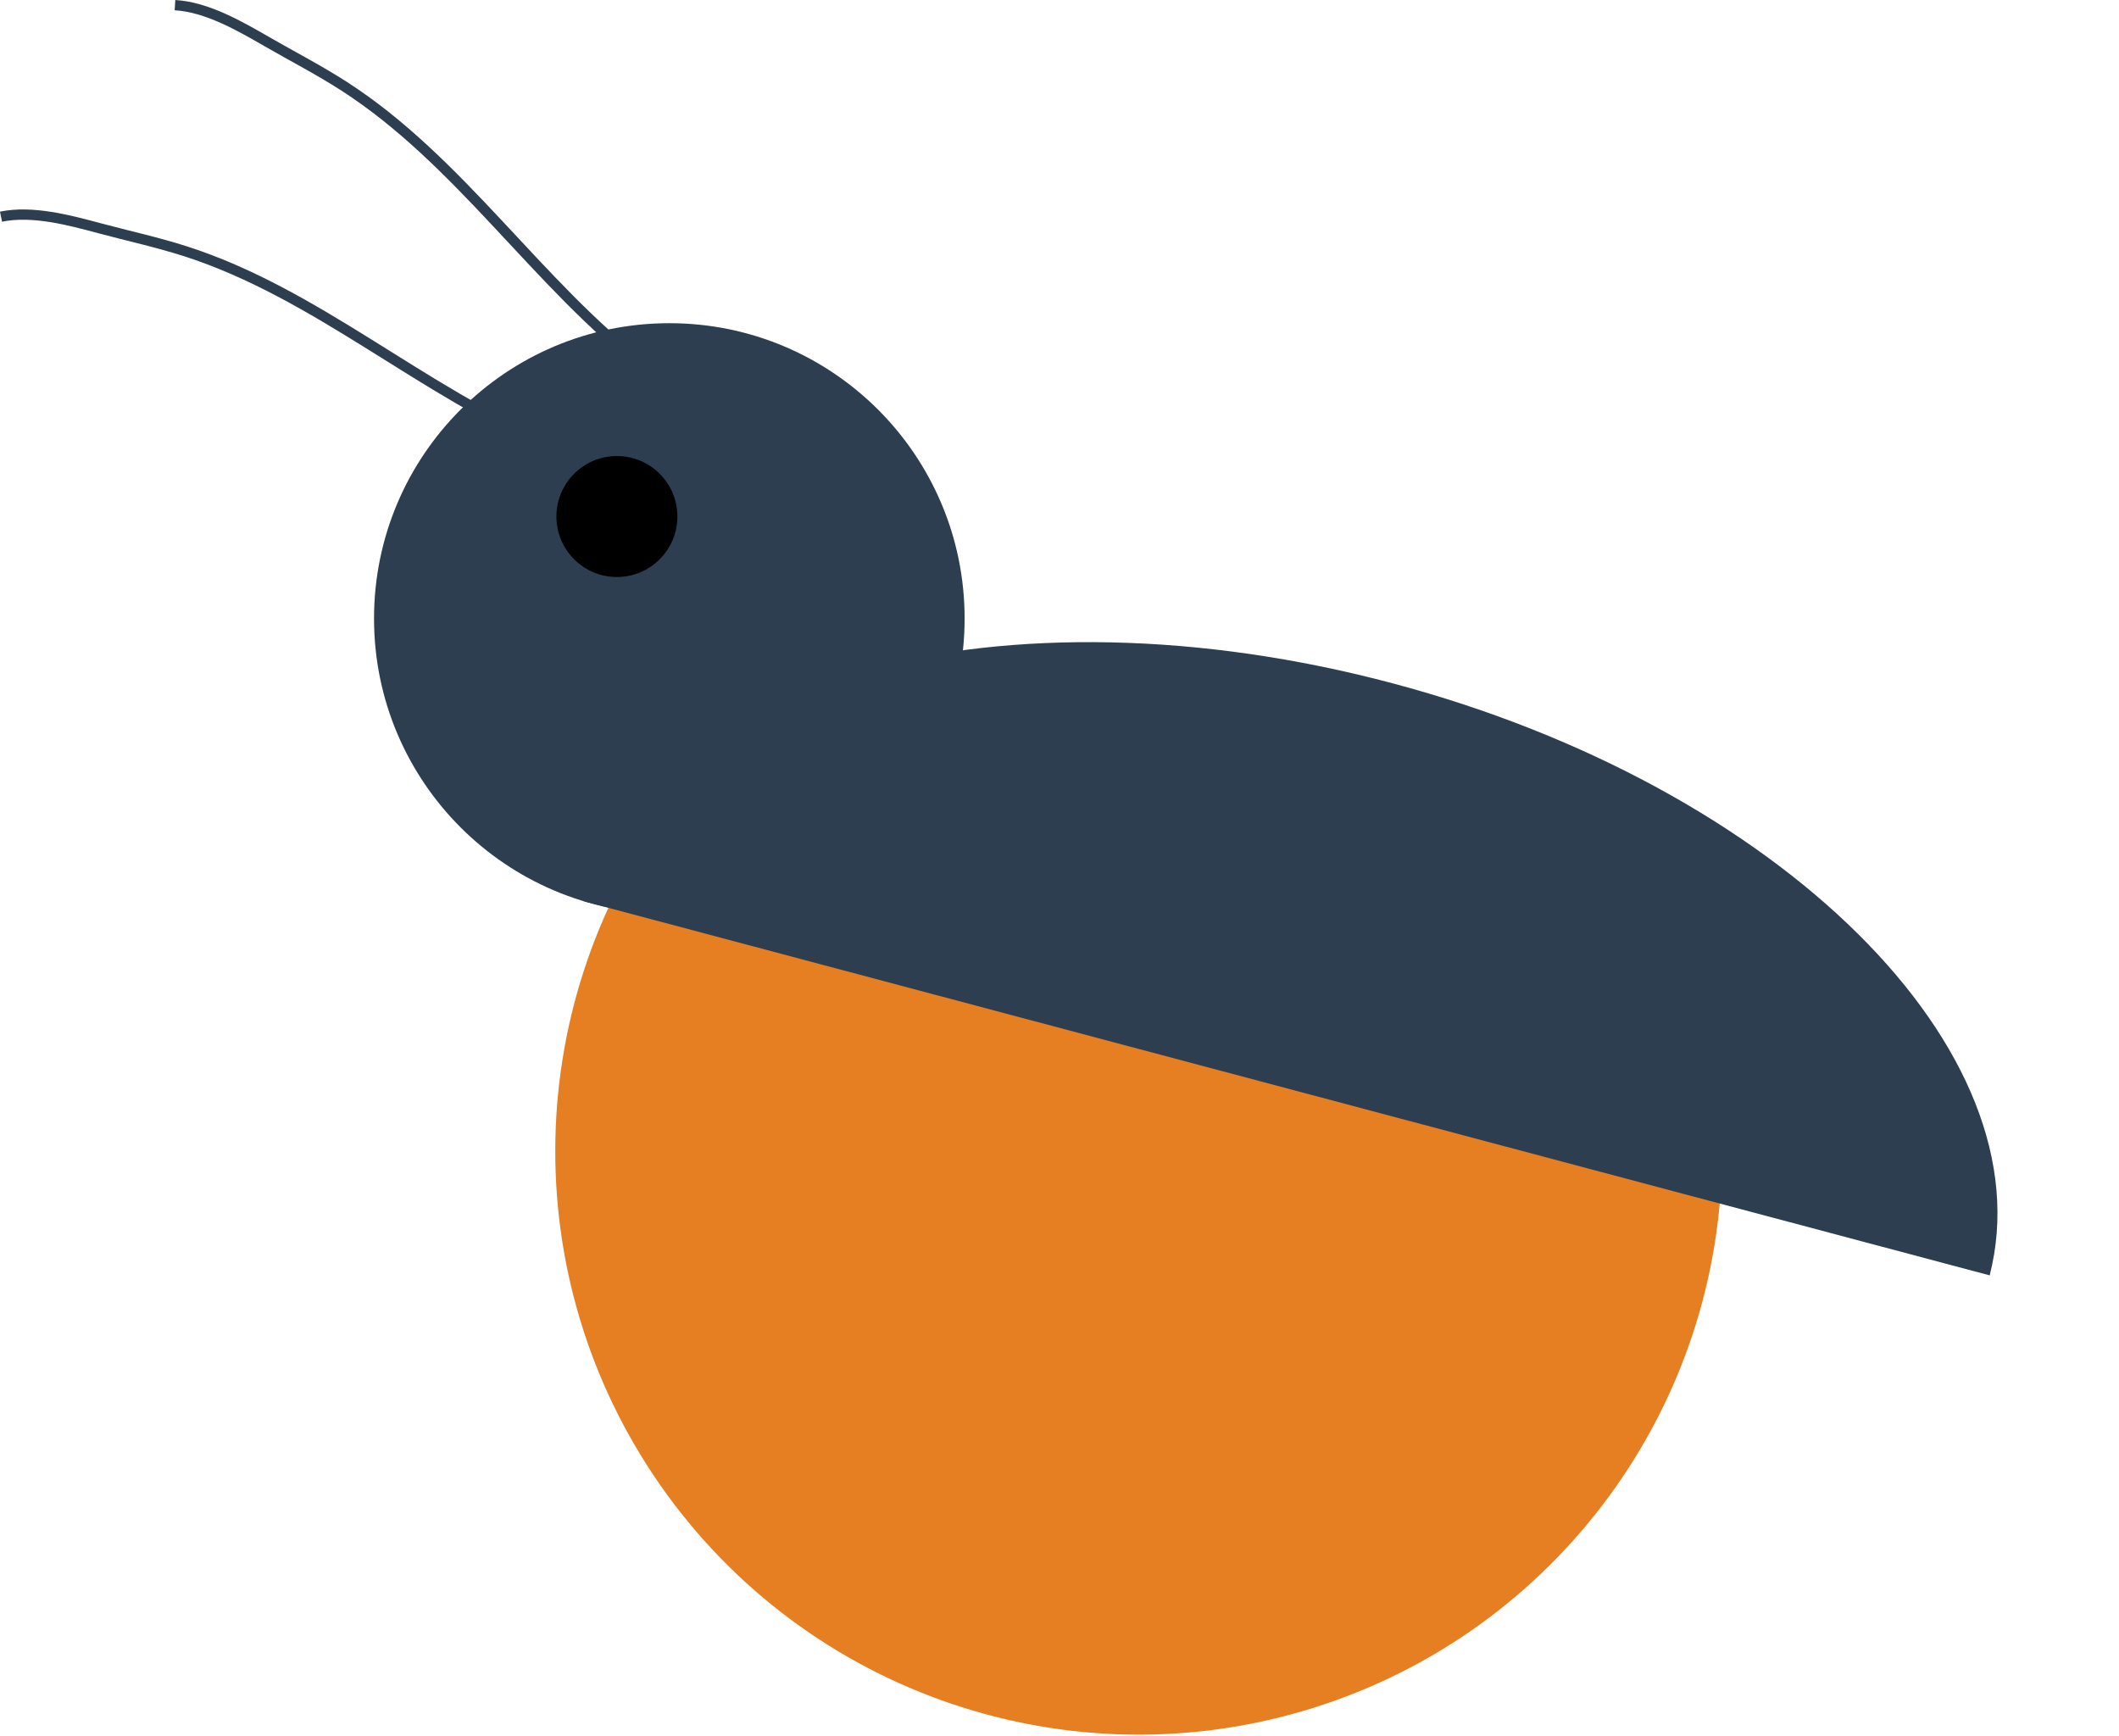
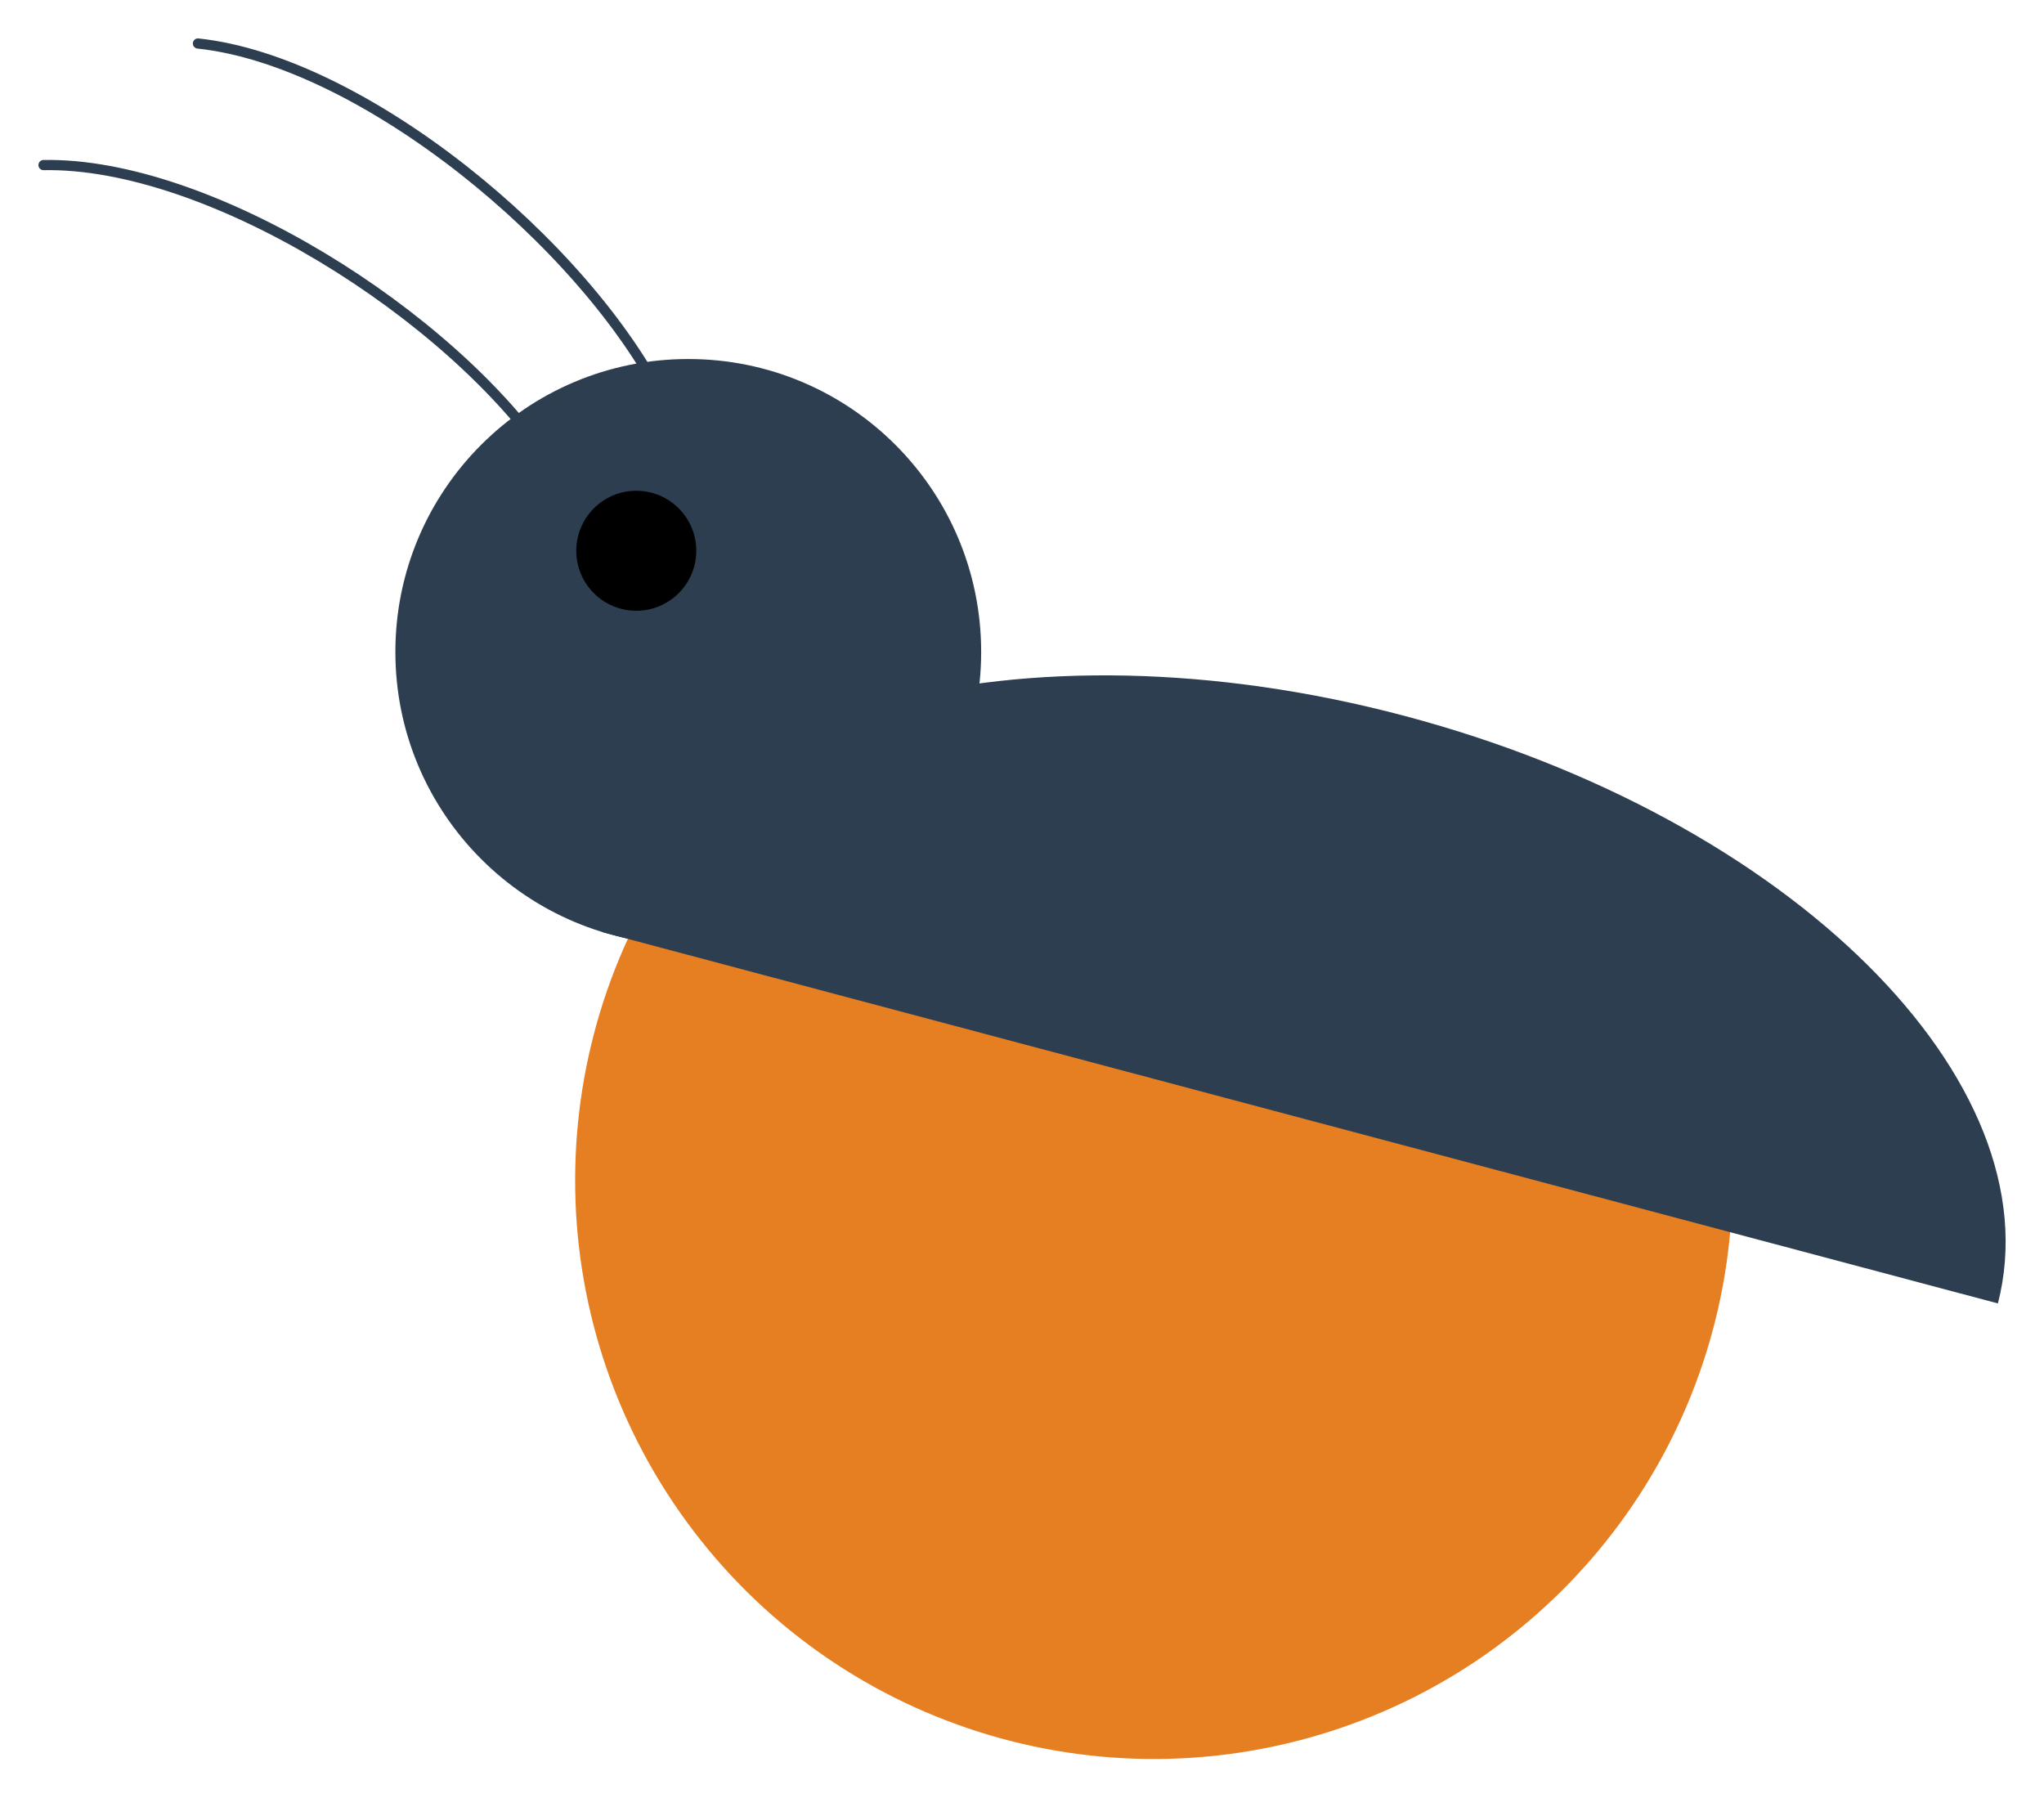
- <svg xmlns="http://www.w3.org/2000/svg" width="54.688mm" height="44.8mm" viewBox="0 0 54.688 44.8" version="1.1" id="svg5">
+ <svg xmlns="http://www.w3.org/2000/svg" width="53.184mm" height="46.765mm" viewBox="0 0 53.184 46.765" version="1.1" id="svg5">
  <defs id="defs2" />
-   <g id="layer1" transform="translate(-73.29682,-107.8113)">
+   <g id="layer1" transform="translate(-72.66244,-106.8111)">
    <circle style="fill:#2c3e50;fill-opacity:1;stroke:none;stroke-width:0.265;stroke-linecap:round;stroke-linejoin:round" id="path846" cx="90.571" cy="123.773" r="7.621" />
    <path style="fill:#e67e22;fill-opacity:1;stroke:none;stroke-width:0.265;stroke-linecap:round;stroke-linejoin:round" id="path852" d="m 117.741,137.519 a 15.057,15.057 0 0 1 -10.528,14.36 15.057,15.057 0 0 1 -16.861,-5.721 15.057,15.057 0 0 1 0.385,-17.802" />
    <path style="fill:#2c3e50;fill-opacity:1;stroke:none;stroke-width:0.265;stroke-linecap:round;stroke-linejoin:round" id="path854" d="m -119.255,-103.734 a 18.784,10.836 0 0 1 -18.726,10.836 18.784,10.836 0 0 1 -18.841,-10.77 z" transform="rotate(-165)" />
    <circle style="fill:#000000;fill-opacity:1;stroke:none;stroke-width:1.002;stroke-linecap:round;stroke-linejoin:round" id="path1314" cy="121.141" cx="89.218" r="1.561" />
-     <path style="fill:none;stroke:#2c3e50;stroke-width:0.265px;stroke-linecap:butt;stroke-linejoin:miter;stroke-opacity:1" d="m 87.474,119.293 c -3.274,-1.365 -6,-3.91 -9.397,-4.999 -0.727,-0.233 -1.475,-0.395 -2.213,-0.593 -0.781,-0.209 -1.732,-0.465 -2.541,-0.298" id="path1625" />
-     <path style="fill:none;stroke:#2c3e50;stroke-width:0.265px;stroke-linecap:butt;stroke-linejoin:miter;stroke-opacity:1" d="m 89.957,117.295 c -2.809,-2.166 -4.784,-5.33 -7.783,-7.261 -0.642,-0.413 -1.323,-0.764 -1.984,-1.145 -0.7,-0.404 -1.553,-0.897 -2.377,-0.945" id="path1625-3" />
+     <path style="fill:none;stroke:#2c3e50;stroke-width:0.265px;stroke-linecap:round;stroke-linejoin:miter;stroke-opacity:1" d="m 89.957,117.295 c -2.095,-4.186 -7.882,-8.901 -12.144,-9.352" id="path1625-3" />
+     <path style="fill:none;stroke:#2c3e50;stroke-width:0.265px;stroke-linecap:round;stroke-linejoin:miter;stroke-opacity:1" d="m 87.006,118.877 c -2.599,-3.893 -8.926,-7.853 -13.211,-7.771" id="path1625-3-3" />
  </g>
</svg>
